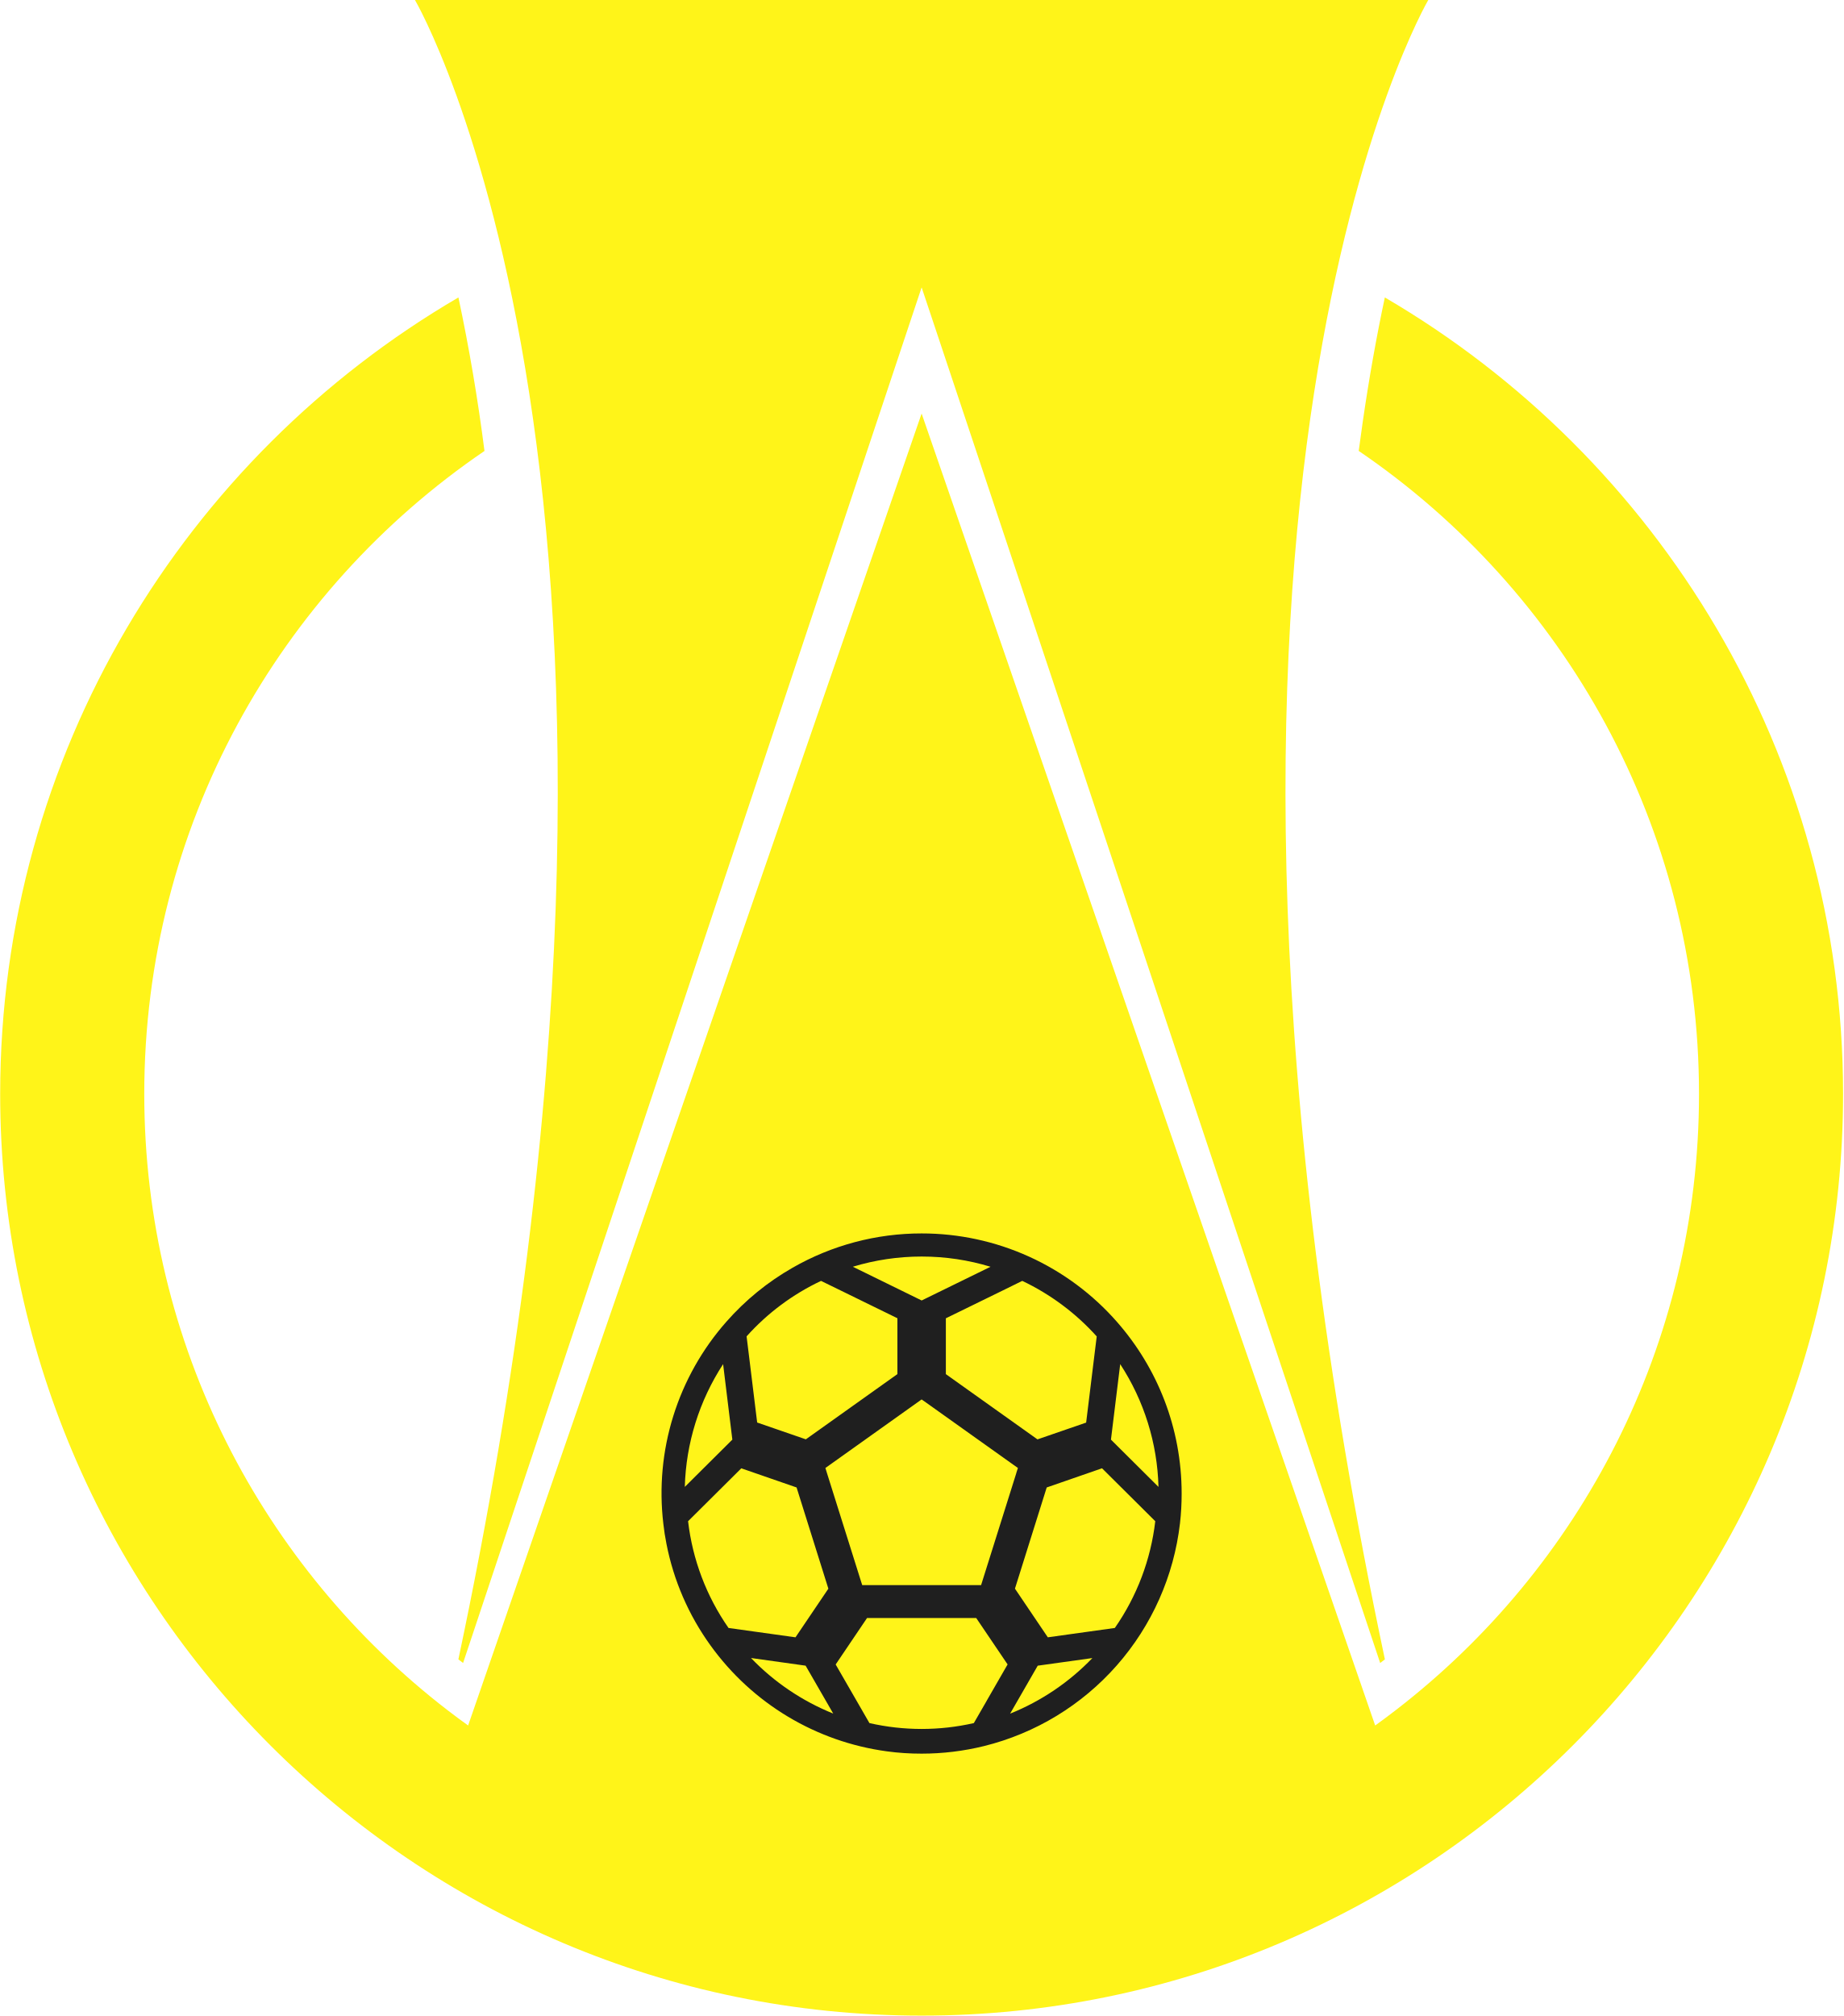
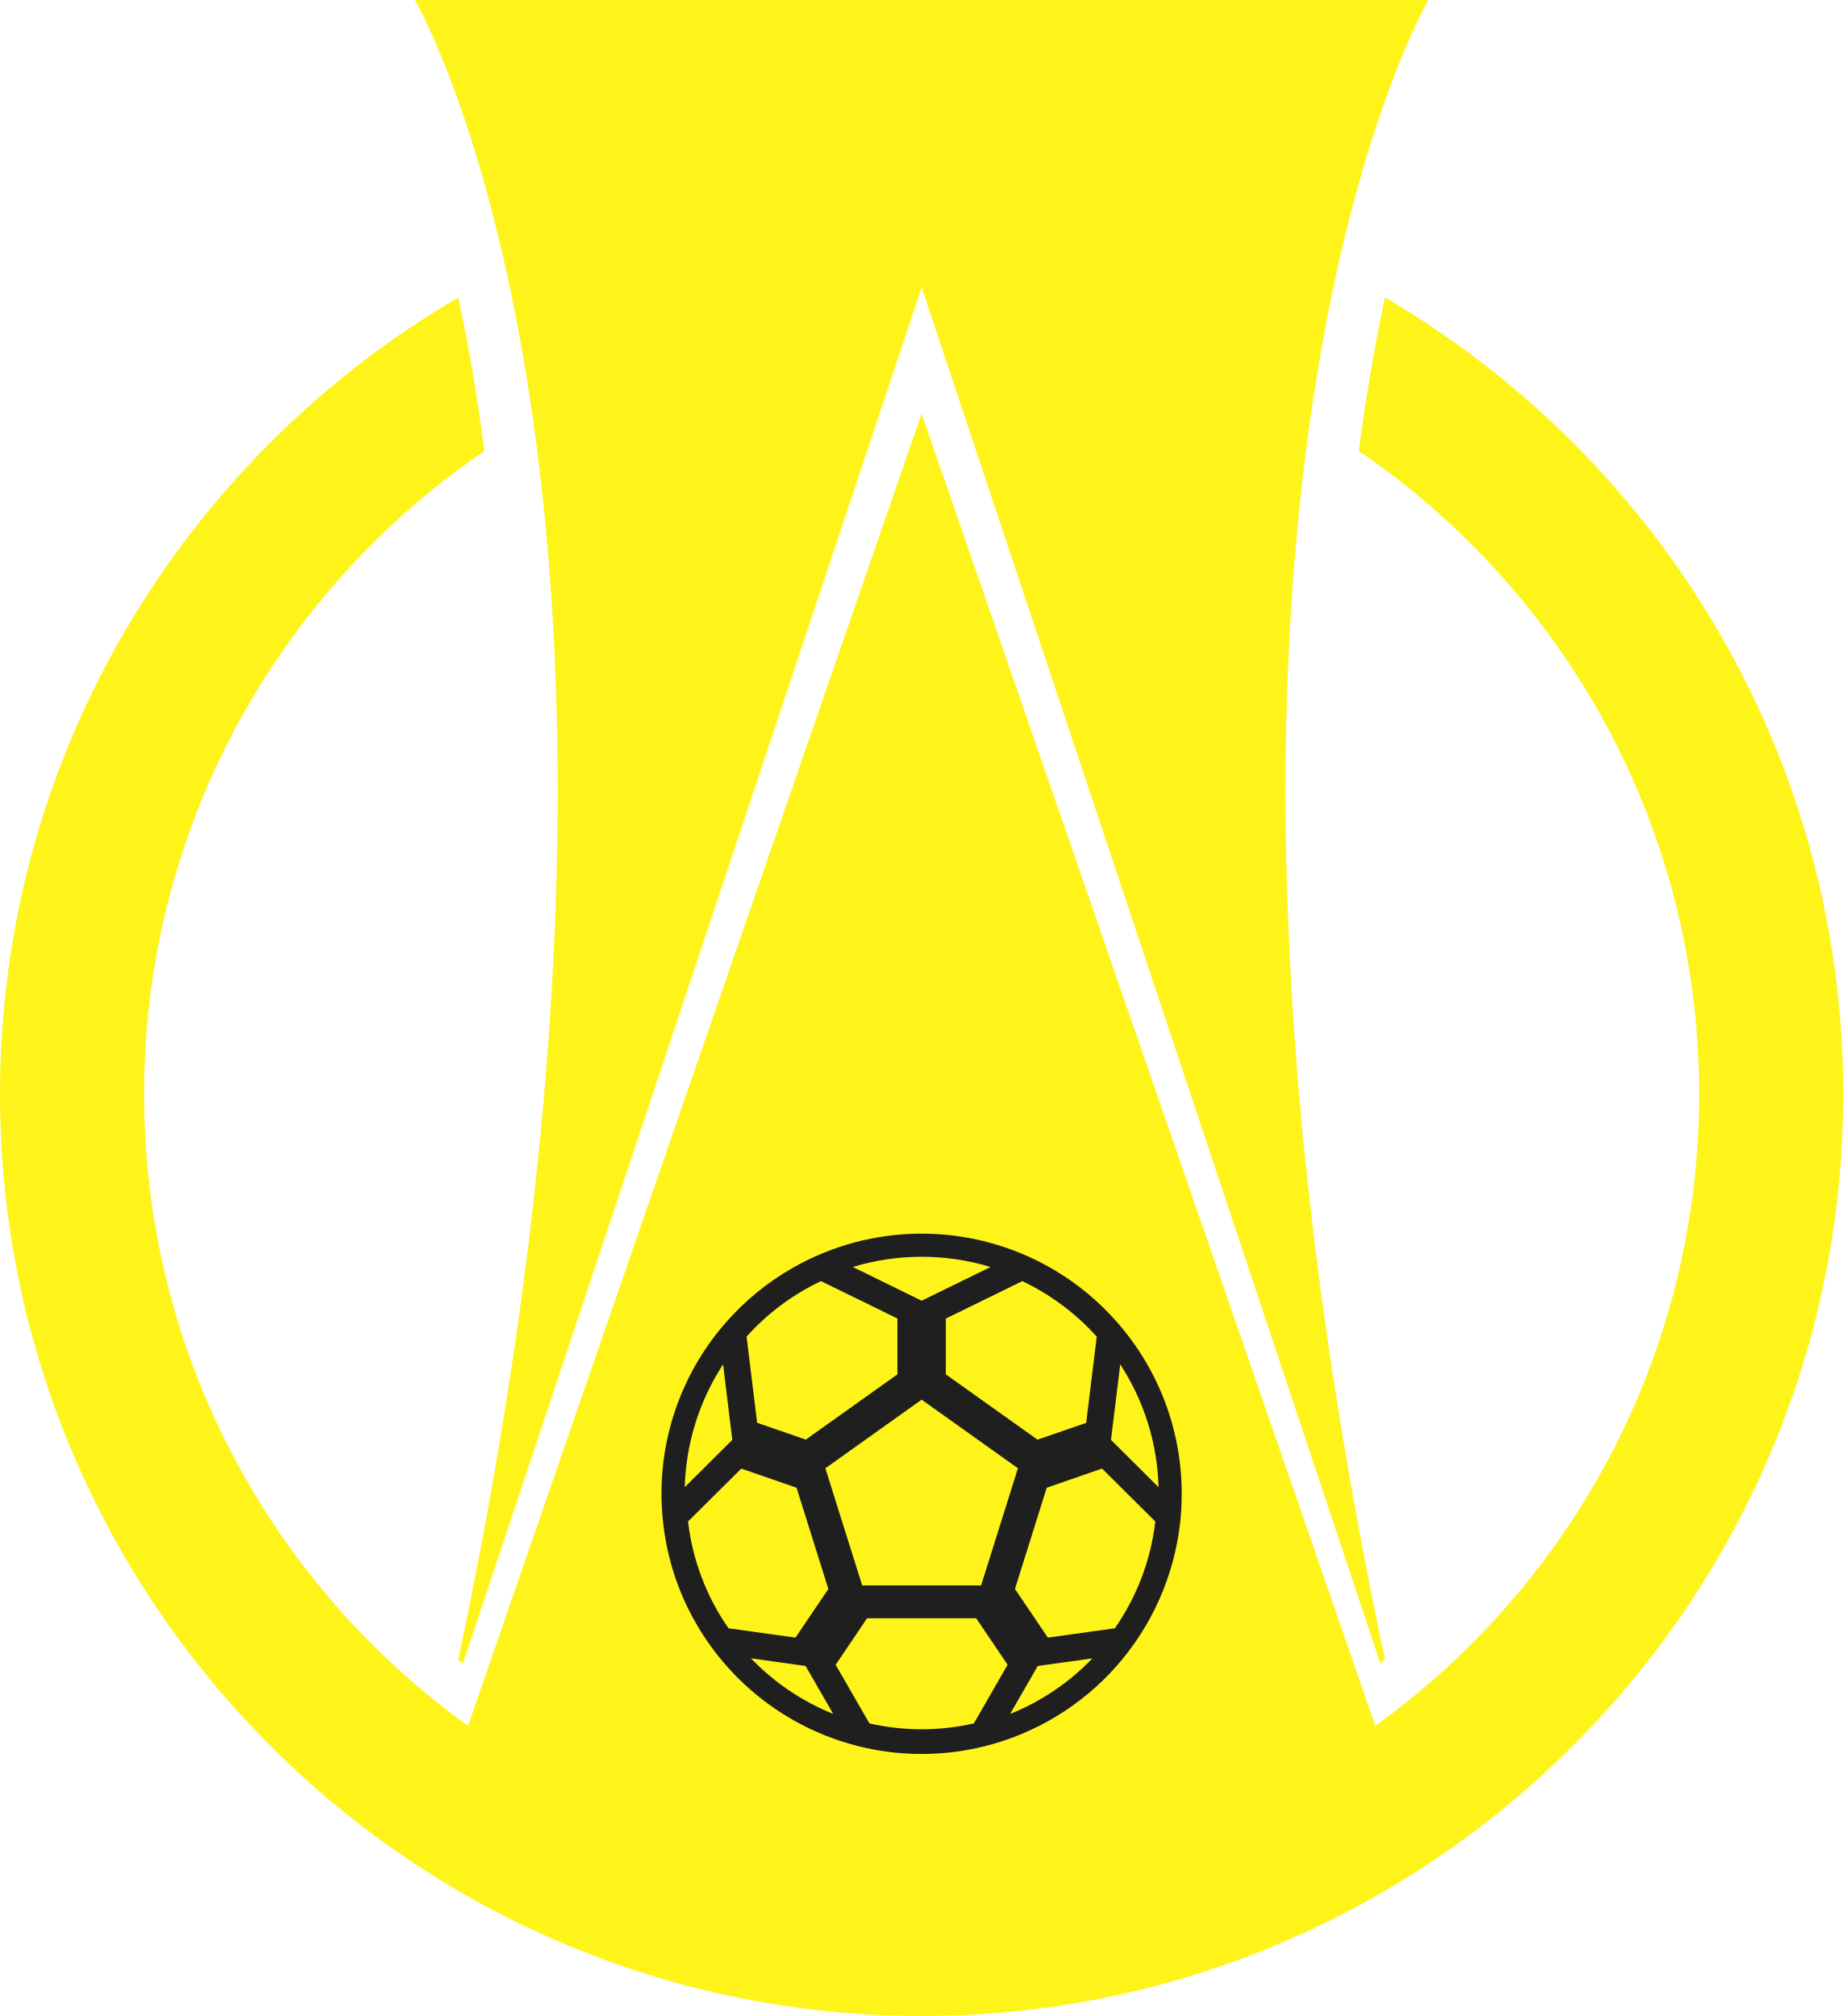
- <svg xmlns="http://www.w3.org/2000/svg" width="1372" height="1500" viewBox="0.00 0.00 1372.00 1500.28" fill="none">
+ <svg xmlns="http://www.w3.org/2000/svg" width="1372" height="1500" viewBox="0 0 1372 1500" fill="none">
  <path d="M1030.62 1234.88C847.041 367.805 1062.91 0 1062.91 0H308.723C308.723 0 524.603 367.805 341.037 1234.88L344.541 1237.58L678.607 235.499L685.82 213.879L693.051 235.499L1027.11 1237.58L1030.62 1234.88Z" fill="#FFF419" />
  <path d="M1371.64 814.109C1371.64 1192.29 1064 1500 685.817 1500C307.634 1500 0 1192.29 0 814.109C0 561.506 137.238 340.377 341.073 221.354C349.104 259.153 355.572 297.268 360.461 335.6C207.599 439.692 107.246 615.164 107.246 814.091C107.246 1000.79 195.648 1166.81 332.867 1272.62C337.939 1276.53 343.077 1280.35 348.285 1284.08L685.817 307.741L1023.39 1284.08C1028.57 1280.35 1033.7 1276.53 1038.77 1272.62C1176.01 1166.81 1264.41 1000.77 1264.41 814.091C1264.41 615.164 1164.02 439.653 1011.14 335.563C1012.1 328.405 1013.07 321.417 1014.04 314.598C1018.89 280.969 1024.51 249.831 1030.58 221.354C1234.39 340.377 1371.64 561.525 1371.64 814.109Z" fill="#FFF419" />
  <path d="M831.352 983.886C813.213 963.143 790.835 946.523 765.736 935.142C740.637 923.76 713.394 917.883 685.836 917.901C652.12 917.876 618.985 926.687 589.735 943.455C571.228 954.023 554.598 967.583 540.523 983.586C522.56 1003.92 509.095 1027.83 501.005 1053.73C492.915 1079.63 490.385 1106.95 493.578 1133.9C494.128 1138.92 494.896 1143.89 495.883 1148.81C501.212 1176.17 512.429 1202.03 528.759 1224.61C544.135 1245.94 563.695 1263.93 586.246 1277.46C608.796 1290.99 633.867 1299.79 659.928 1303.32C668.371 1304.48 677 1305.05 685.817 1305.04C701.46 1305.04 717.045 1303.15 732.237 1299.41C770.552 1289.93 805.056 1268.97 831.124 1239.33C857.193 1209.69 873.587 1172.79 878.116 1133.58C878.949 1126.31 879.36 1118.94 879.348 1111.47C879.348 1062.6 861.22 1017.95 831.318 983.848L831.352 983.886ZM810.167 1214.22L779.745 1218.47L755.279 1182.25L778.921 1106.95L820.092 1092.68L848.191 1120.6L859.714 1132.07C856.394 1160.63 846.058 1187.92 829.63 1211.51L810.167 1214.22ZM756.347 1096.1L731.245 1175.92L730.083 1179.62H641.607L640.427 1175.92L615.324 1096.1L614.201 1092.44L617.329 1090.23L682.764 1043.61L685.817 1041.44L688.908 1043.61L754.362 1090.23L757.49 1092.44L756.309 1096.1H756.347ZM760.693 953.198C781.729 963.179 800.572 977.232 816.145 994.546L813.897 1012.77L808.273 1058.68L772.045 1071.17L703.857 1022.61V981.056L745.819 960.542L760.674 953.236L760.693 953.198ZM685.854 935.099C703.651 935.099 720.886 937.76 737.109 942.707L685.854 967.792L634.62 942.687C651.231 937.646 668.495 935.089 685.854 935.099ZM610.979 953.236L625.87 960.504L667.796 981.019V1022.59L599.645 1071.13L563.415 1058.62L557.795 1012.74L555.547 994.508C571.084 977.172 589.939 963.124 610.997 953.198L610.979 953.236ZM509.558 1106.53C510.448 1074.03 520.316 1042.41 538.069 1015.17L544.944 1071.35L509.558 1106.53ZM542.096 1211.51C525.662 1187.93 515.32 1160.64 511.993 1132.07L523.532 1120.61L551.613 1092.7L592.751 1106.95L616.412 1182.27L591.946 1218.47L561.523 1214.22L542.059 1211.51H542.096ZM558.788 1233.86L599.476 1239.57L620.026 1275.22C596.916 1265.91 576.044 1251.81 558.788 1233.83V1233.86ZM734.466 1265.34L724.688 1282.3C699.113 1288.12 672.558 1288.12 646.983 1282.3L637.205 1265.33L621.843 1238.68L645.203 1204.1H726.449L749.808 1238.64L734.448 1265.33L734.466 1265.34ZM751.701 1275.23L772.233 1239.58L812.916 1233.91C795.669 1251.86 774.803 1265.96 751.701 1275.27V1275.23ZM826.732 1071.35L833.623 1015.17C851.409 1042.39 861.266 1074.02 862.11 1106.53L826.732 1071.35Z" fill="#1F1F1F" />
</svg>
